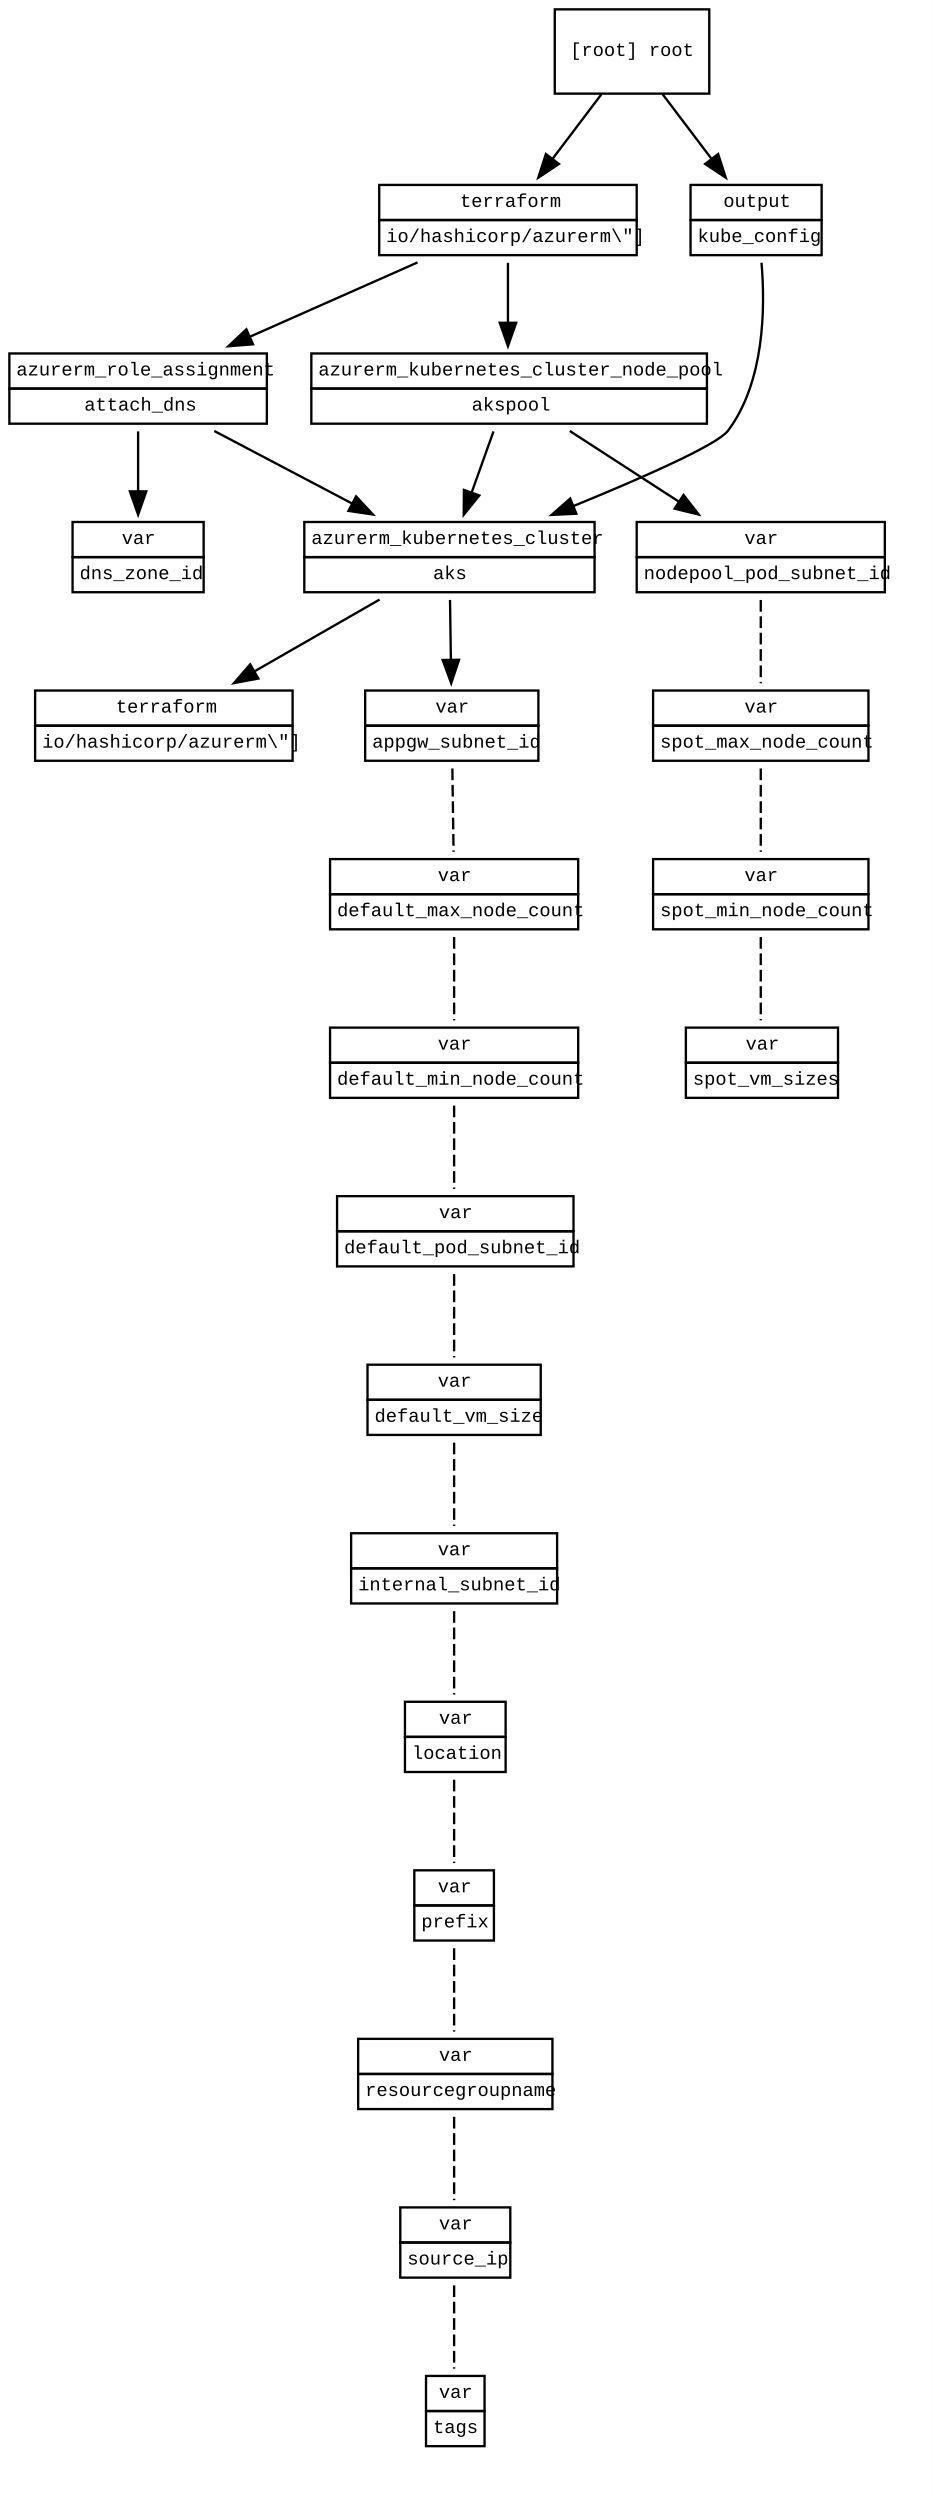
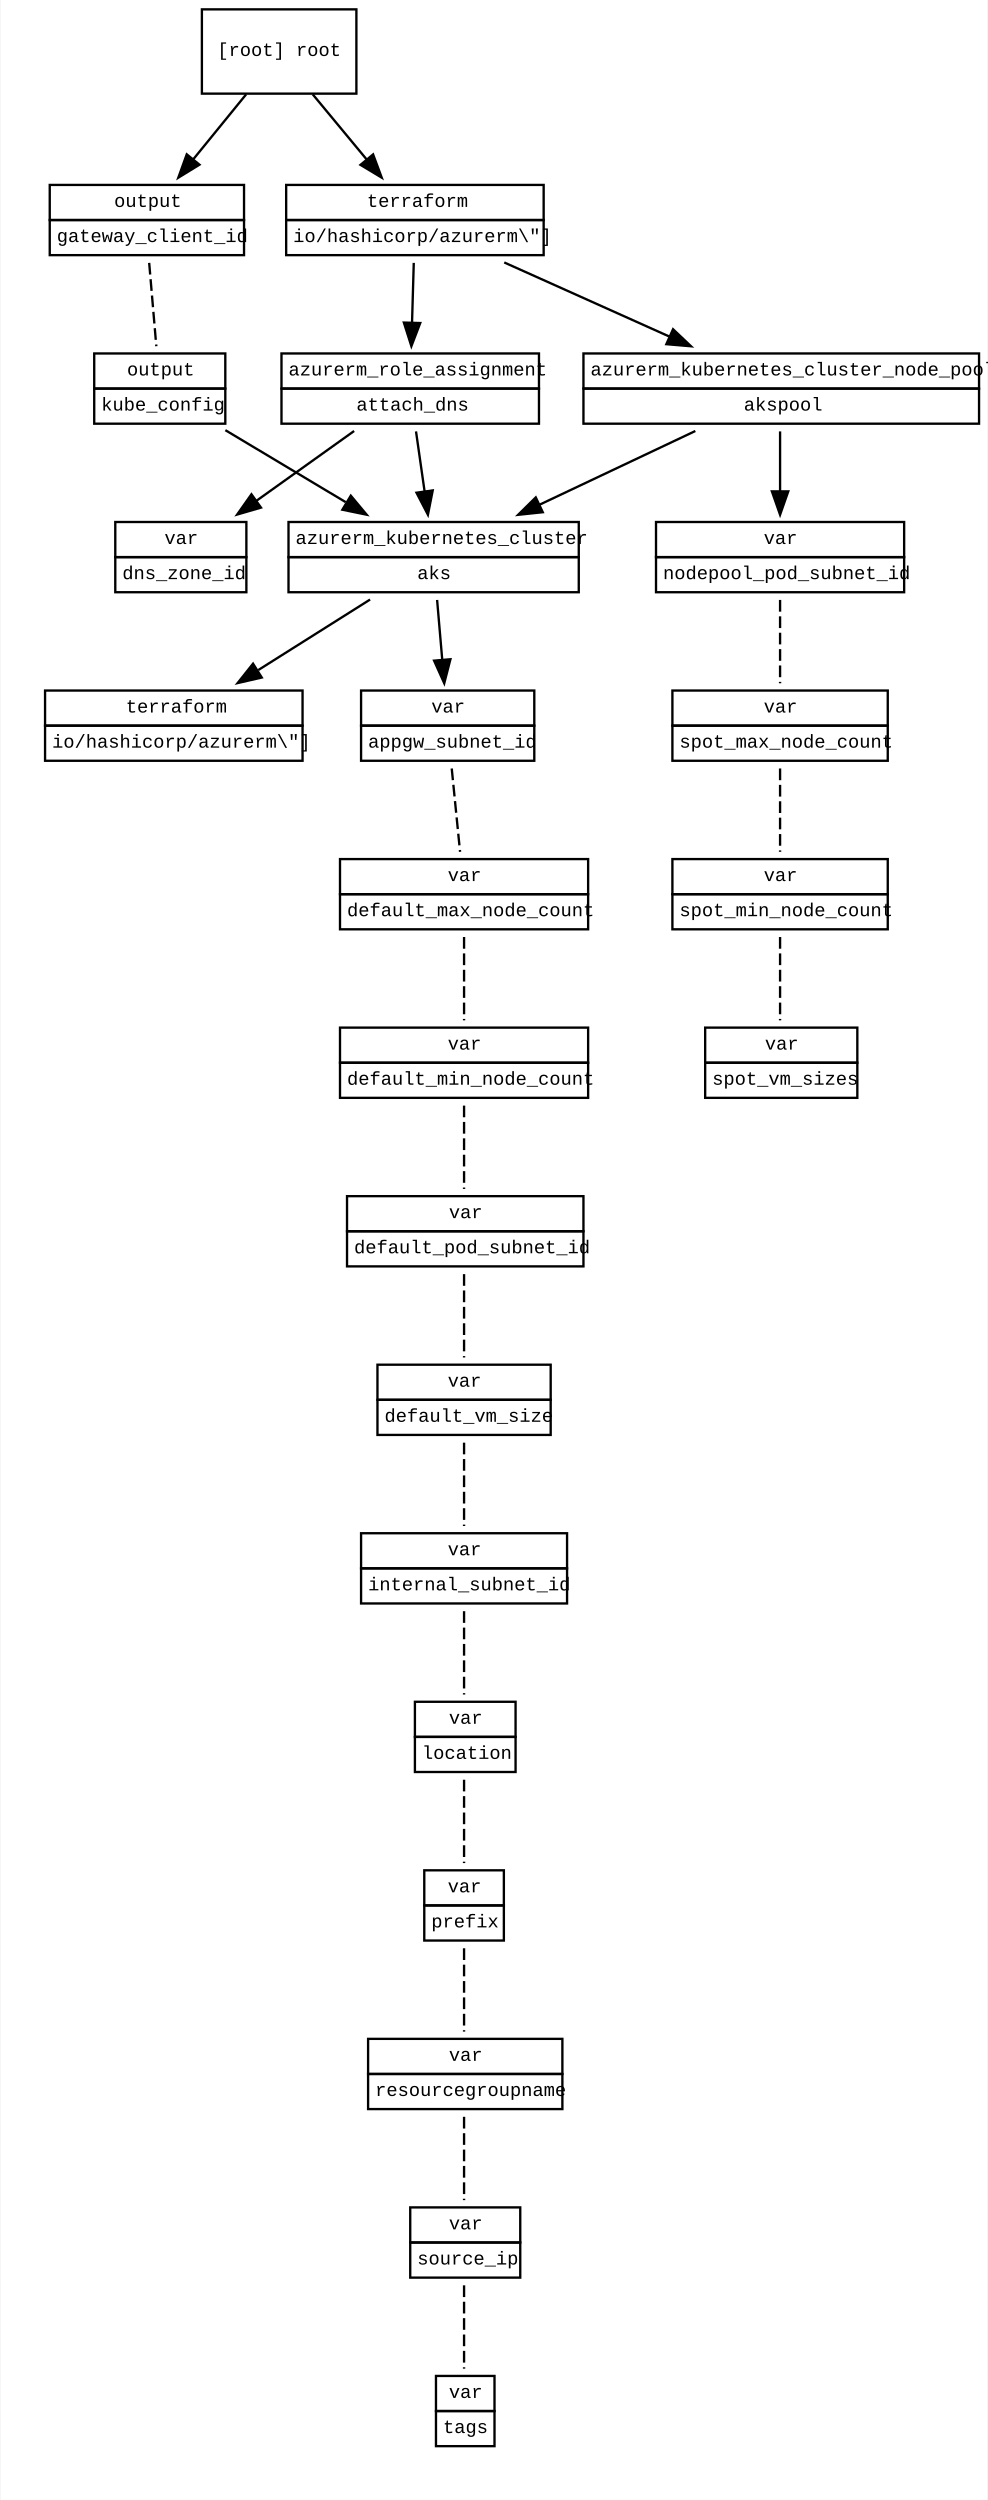
- <svg xmlns="http://www.w3.org/2000/svg" width="398pt" height="1068pt" viewBox="0.00 0.00 398.00 1068.00">
+ <svg xmlns="http://www.w3.org/2000/svg" width="422pt" height="1068pt" viewBox="0.00 0.00 421.50 1068.00">
  <g id="graph0" class="graph" transform="scale(1 1) rotate(0) translate(4 1064)">
-     <polygon fill="white" stroke="transparent" points="-4,4 -4,-1064 394,-1064 394,4 -4,4" />
+     <polygon fill="white" stroke="transparent" points="-4,4 -4,-1064 417.5,-1064 417.5,4 -4,4" />
    <g id="clust2" class="cluster">
</g>
    <g id="clust3" class="cluster">
</g>
    <g id="clust4" class="cluster">
</g>
    <g id="clust5" class="cluster">
</g>
    <g id="node_0" class="node">
-       <polygon fill="none" stroke="black" points="126,-826 126,-841 250,-841 250,-826 126,-826" />
-       <text text-anchor="start" x="129" y="-831.6" font-family="courier new" font-size="8.00">azurerm_kubernetes_cluster</text>
-       <polygon fill="none" stroke="black" points="126,-811 126,-826 250,-826 250,-811 126,-811" />
-       <text text-anchor="start" x="181" y="-816.6" font-family="courier new" font-size="8.00">aks</text>
+       <polygon fill="none" stroke="black" points="119,-826 119,-841 243,-841 243,-826 119,-826" />
+       <text text-anchor="start" x="122" y="-831.6" font-family="courier new" font-size="8.00">azurerm_kubernetes_cluster</text>
+       <polygon fill="none" stroke="black" points="119,-811 119,-826 243,-826 243,-811 119,-811" />
+       <text text-anchor="start" x="174" y="-816.6" font-family="courier new" font-size="8.00">aks</text>
+     </g>
+     <g id="node_5" class="node">
+       <polygon fill="none" stroke="black" points="15,-754 15,-769 125,-769 125,-754 15,-754" />
+       <text text-anchor="start" x="49.5" y="-759.6" font-family="courier new" font-size="8.00">terraform</text>
+       <polygon fill="none" stroke="black" points="15,-739 15,-754 125,-754 125,-739 15,-739" />
+       <text text-anchor="start" x="18" y="-744.6" font-family="courier new" font-size="8.00">io/hashicorp/azurerm\"]</text>
+     </g>
+     <g id="edge_0" class="edge">
+       <path fill="none" stroke="black" d="M153.85,-807.88C139.47,-798.81 121.62,-787.55 106.09,-777.76" />
+       <polygon fill="black" stroke="black" points="107.58,-774.56 97.26,-772.19 103.85,-780.48 107.58,-774.56" />
+     </g>
+     <g id="node_6" class="node">
+       <polygon fill="none" stroke="black" points="150,-754 150,-769 224,-769 224,-754 150,-754" />
+       <text text-anchor="start" x="180" y="-759.6" font-family="courier new" font-size="8.00">var</text>
+       <polygon fill="none" stroke="black" points="150,-739 150,-754 224,-754 224,-739 150,-739" />
+       <text text-anchor="start" x="153" y="-744.6" font-family="courier new" font-size="8.00">appgw_subnet_id</text>
+     </g>
+     <g id="edge_1" class="edge">
+       <path fill="none" stroke="black" d="M182.48,-807.7C183.14,-799.98 183.94,-790.71 184.68,-782.11" />
+       <polygon fill="black" stroke="black" points="188.17,-782.37 185.53,-772.1 181.19,-781.77 188.17,-782.37" />
+     </g>
+     <g id="node_1" class="node">
+       <polygon fill="none" stroke="black" points="245,-898 245,-913 414,-913 414,-898 245,-898" />
+       <text text-anchor="start" x="248" y="-903.6" font-family="courier new" font-size="8.00">azurerm_kubernetes_cluster_node_pool</text>
+       <polygon fill="none" stroke="black" points="245,-883 245,-898 414,-898 414,-883 245,-883" />
+       <text text-anchor="start" x="313.5" y="-888.6" font-family="courier new" font-size="8.00">akspool</text>
+     </g>
+     <g id="edge_12" class="edge">
+       <path fill="none" stroke="black" d="M292.8,-879.88C272.74,-870.39 247.63,-858.51 226.29,-848.42" />
+       <polygon fill="black" stroke="black" points="227.62,-845.18 217.09,-844.07 224.63,-851.51 227.62,-845.18" />
+     </g>
+     <g id="node_14" class="node">
+       <polygon fill="none" stroke="black" points="276,-826 276,-841 382,-841 382,-826 276,-826" />
+       <text text-anchor="start" x="322" y="-831.6" font-family="courier new" font-size="8.00">var</text>
+       <polygon fill="none" stroke="black" points="276,-811 276,-826 382,-826 382,-811 276,-811" />
+       <text text-anchor="start" x="279" y="-816.6" font-family="courier new" font-size="8.00">nodepool_pod_subnet_id</text>
+     </g>
+     <g id="edge_13" class="edge">
+       <path fill="none" stroke="black" d="M329,-879.7C329,-871.98 329,-862.71 329,-854.11" />
+       <polygon fill="black" stroke="black" points="332.5,-854.1 329,-844.1 325.5,-854.1 332.5,-854.1" />
+     </g>
+     <g id="node_2" class="node">
+       <polygon fill="none" stroke="black" points="116,-898 116,-913 226,-913 226,-898 116,-898" />
+       <text text-anchor="start" x="119" y="-903.6" font-family="courier new" font-size="8.00">azurerm_role_assignment</text>
+       <polygon fill="none" stroke="black" points="116,-883 116,-898 226,-898 226,-883 116,-883" />
+       <text text-anchor="start" x="148" y="-888.6" font-family="courier new" font-size="8.00">attach_dns</text>
+     </g>
+     <g id="edge_17" class="edge">
+       <path fill="none" stroke="black" d="M173.47,-879.7C174.57,-871.98 175.9,-862.71 177.13,-854.11" />
+       <polygon fill="black" stroke="black" points="180.61,-854.5 178.56,-844.1 173.68,-853.51 180.61,-854.5" />
+     </g>
+     <g id="node_11" class="node">
+       <polygon fill="none" stroke="black" points="45,-826 45,-841 101,-841 101,-826 45,-826" />
+       <text text-anchor="start" x="66" y="-831.6" font-family="courier new" font-size="8.00">var</text>
+       <polygon fill="none" stroke="black" points="45,-811 45,-826 101,-826 101,-811 45,-811" />
+       <text text-anchor="start" x="48" y="-816.6" font-family="courier new" font-size="8.00">dns_zone_id</text>
+     </g>
+     <g id="edge_18" class="edge">
+       <path fill="none" stroke="black" d="M147.03,-879.88C134.45,-870.89 118.87,-859.76 105.25,-850.03" />
+       <polygon fill="black" stroke="black" points="107.24,-847.15 97.07,-844.19 103.17,-852.85 107.24,-847.15" />
+     </g>
+     <g id="node_22" class="node">
+       <polygon fill="none" stroke="black" points="118,-970 118,-985 228,-985 228,-970 118,-970" />
+       <text text-anchor="start" x="152.5" y="-975.6" font-family="courier new" font-size="8.00">terraform</text>
+       <polygon fill="none" stroke="black" points="118,-955 118,-970 228,-970 228,-955 118,-955" />
+       <text text-anchor="start" x="121" y="-960.6" font-family="courier new" font-size="8.00">io/hashicorp/azurerm\"]</text>
+     </g>
+     <g id="edge_21" class="edge">
+       <path fill="none" stroke="black" d="M211.16,-951.88C232.39,-942.35 259.01,-930.41 281.57,-920.28" />
+       <polygon fill="black" stroke="black" points="283.27,-923.36 290.96,-916.07 280.41,-916.97 283.27,-923.36" />
+     </g>
+     <g id="edge_22" class="edge">
+       <path fill="none" stroke="black" d="M172.51,-951.7C172.29,-943.98 172.02,-934.71 171.77,-926.11" />
+       <polygon fill="black" stroke="black" points="175.27,-926 171.49,-916.1 168.28,-926.2 175.27,-926" />
+     </g>
+     <g id="node_23" class="node">
+       <polygon fill="none" stroke="black" points="148,-1060 82,-1060 82,-1024 148,-1024 148,-1060" />
+       <text text-anchor="middle" x="115" y="-1040.1" font-family="courier new" font-size="8.00">[root] root</text>
+     </g>
+     <g id="edge_25" class="edge">
+       <path fill="none" stroke="black" d="M129.34,-1023.7C136.29,-1015.3 144.77,-1005.07 152.4,-995.86" />
+       <polygon fill="black" stroke="black" points="155.14,-998.04 158.83,-988.1 149.75,-993.57 155.14,-998.04" />
+     </g>
+     <g id="node_3" class="node">
+       <polygon fill="none" stroke="black" points="17,-970 17,-985 100,-985 100,-970 17,-970" />
+       <text text-anchor="start" x="44.5" y="-975.6" font-family="courier new" font-size="8.00">output</text>
+       <polygon fill="none" stroke="black" points="17,-955 17,-970 100,-970 100,-955 17,-955" />
+       <text text-anchor="start" x="20" y="-960.6" font-family="courier new" font-size="8.00">gateway_client_id</text>
+     </g>
+     <g id="edge_23" class="edge">
+       <path fill="none" stroke="black" d="M100.91,-1023.7C94.08,-1015.3 85.74,-1005.07 78.24,-995.86" />
+       <polygon fill="black" stroke="black" points="80.96,-993.65 71.93,-988.1 75.53,-998.07 80.96,-993.65" />
+     </g>
+     <g id="node_7" class="node">
+       <polygon fill="none" stroke="black" points="141,-682 141,-697 247,-697 247,-682 141,-682" />
+       <text text-anchor="start" x="187" y="-687.6" font-family="courier new" font-size="8.00">var</text>
+       <polygon fill="none" stroke="black" points="141,-667 141,-682 247,-682 247,-667 141,-667" />
+       <text text-anchor="start" x="144" y="-672.6" font-family="courier new" font-size="8.00">default_max_node_count</text>
+     </g>
+     <g id="edge_26" class="edge">
+       <path fill="none" stroke="black" stroke-dasharray="5,2" d="M188.73,-735.7C189.82,-724.85 191.21,-710.92 192.29,-700.1" />
+     </g>
+     <g id="node_8" class="node">
+       <polygon fill="none" stroke="black" points="141,-610 141,-625 247,-625 247,-610 141,-610" />
+       <text text-anchor="start" x="187" y="-615.6" font-family="courier new" font-size="8.00">var</text>
+       <polygon fill="none" stroke="black" points="141,-595 141,-610 247,-610 247,-595 141,-595" />
+       <text text-anchor="start" x="144" y="-600.6" font-family="courier new" font-size="8.00">default_min_node_count</text>
+     </g>
+     <g id="edge_27" class="edge">
+       <path fill="none" stroke="black" stroke-dasharray="5,2" d="M194,-663.7C194,-652.85 194,-638.92 194,-628.1" />
+     </g>
+     <g id="node_9" class="node">
+       <polygon fill="none" stroke="black" points="144,-538 144,-553 245,-553 245,-538 144,-538" />
+       <text text-anchor="start" x="187.5" y="-543.6" font-family="courier new" font-size="8.00">var</text>
+       <polygon fill="none" stroke="black" points="144,-523 144,-538 245,-538 245,-523 144,-523" />
+       <text text-anchor="start" x="147" y="-528.6" font-family="courier new" font-size="8.00">default_pod_subnet_id</text>
+     </g>
+     <g id="edge_28" class="edge">
+       <path fill="none" stroke="black" stroke-dasharray="5,2" d="M194,-591.7C194,-580.85 194,-566.92 194,-556.1" />
+     </g>
+     <g id="node_10" class="node">
+       <polygon fill="none" stroke="black" points="157,-466 157,-481 231,-481 231,-466 157,-466" />
+       <text text-anchor="start" x="187" y="-471.6" font-family="courier new" font-size="8.00">var</text>
+       <polygon fill="none" stroke="black" points="157,-451 157,-466 231,-466 231,-451 157,-451" />
+       <text text-anchor="start" x="160" y="-456.6" font-family="courier new" font-size="8.00">default_vm_size</text>
+     </g>
+     <g id="edge_29" class="edge">
+       <path fill="none" stroke="black" stroke-dasharray="5,2" d="M194,-519.7C194,-508.85 194,-494.92 194,-484.1" />
+     </g>
+     <g id="node_12" class="node">
+       <polygon fill="none" stroke="black" points="150,-394 150,-409 238,-409 238,-394 150,-394" />
+       <text text-anchor="start" x="187" y="-399.6" font-family="courier new" font-size="8.00">var</text>
+       <polygon fill="none" stroke="black" points="150,-379 150,-394 238,-394 238,-379 150,-379" />
+       <text text-anchor="start" x="153" y="-384.6" font-family="courier new" font-size="8.00">internal_subnet_id</text>
+     </g>
+     <g id="edge_30" class="edge">
+       <path fill="none" stroke="black" stroke-dasharray="5,2" d="M194,-447.7C194,-436.85 194,-422.92 194,-412.1" />
+     </g>
+     <g id="node_13" class="node">
+       <polygon fill="none" stroke="black" points="173,-322 173,-337 216,-337 216,-322 173,-322" />
+       <text text-anchor="start" x="187.5" y="-327.6" font-family="courier new" font-size="8.00">var</text>
+       <polygon fill="none" stroke="black" points="173,-307 173,-322 216,-322 216,-307 173,-307" />
+       <text text-anchor="start" x="176" y="-312.6" font-family="courier new" font-size="8.00">location</text>
+     </g>
+     <g id="edge_31" class="edge">
+       <path fill="none" stroke="black" stroke-dasharray="5,2" d="M194,-375.7C194,-364.85 194,-350.92 194,-340.1" />
+     </g>
+     <g id="node_15" class="node">
+       <polygon fill="none" stroke="black" points="177,-250 177,-265 211,-265 211,-250 177,-250" />
+       <text text-anchor="start" x="187" y="-255.6" font-family="courier new" font-size="8.00">var</text>
+       <polygon fill="none" stroke="black" points="177,-235 177,-250 211,-250 211,-235 177,-235" />
+       <text text-anchor="start" x="180" y="-240.6" font-family="courier new" font-size="8.00">prefix</text>
+     </g>
+     <g id="edge_32" class="edge">
+       <path fill="none" stroke="black" stroke-dasharray="5,2" d="M194,-303.7C194,-292.85 194,-278.92 194,-268.1" />
+     </g>
+     <g id="node_16" class="node">
+       <polygon fill="none" stroke="black" points="153,-178 153,-193 236,-193 236,-178 153,-178" />
+       <text text-anchor="start" x="187.5" y="-183.6" font-family="courier new" font-size="8.00">var</text>
+       <polygon fill="none" stroke="black" points="153,-163 153,-178 236,-178 236,-163 153,-163" />
+       <text text-anchor="start" x="156" y="-168.6" font-family="courier new" font-size="8.00">resourcegroupname</text>
+     </g>
+     <g id="edge_33" class="edge">
+       <path fill="none" stroke="black" stroke-dasharray="5,2" d="M194,-231.7C194,-220.85 194,-206.92 194,-196.1" />
+     </g>
+     <g id="node_17" class="node">
+       <polygon fill="none" stroke="black" points="171,-106 171,-121 218,-121 218,-106 171,-106" />
+       <text text-anchor="start" x="187.5" y="-111.6" font-family="courier new" font-size="8.00">var</text>
+       <polygon fill="none" stroke="black" points="171,-91 171,-106 218,-106 218,-91 171,-91" />
+       <text text-anchor="start" x="174" y="-96.6" font-family="courier new" font-size="8.00">source_ip</text>
+     </g>
+     <g id="edge_34" class="edge">
+       <path fill="none" stroke="black" stroke-dasharray="5,2" d="M194,-159.7C194,-148.85 194,-134.92 194,-124.1" />
+     </g>
+     <g id="node_21" class="node">
+       <polygon fill="none" stroke="black" points="182,-34 182,-49 207,-49 207,-34 182,-34" />
+       <text text-anchor="start" x="187.5" y="-39.6" font-family="courier new" font-size="8.00">var</text>
+       <polygon fill="none" stroke="black" points="182,-19 182,-34 207,-34 207,-19 182,-19" />
+       <text text-anchor="start" x="185" y="-24.6" font-family="courier new" font-size="8.00">tags</text>
+     </g>
+     <g id="edge_35" class="edge">
+       <path fill="none" stroke="black" stroke-dasharray="5,2" d="M194,-87.7C194,-76.85 194,-62.92 194,-52.1" />
+     </g>
+     <g id="node_18" class="node">
+       <polygon fill="none" stroke="black" points="283,-754 283,-769 375,-769 375,-754 283,-754" />
+       <text text-anchor="start" x="322" y="-759.6" font-family="courier new" font-size="8.00">var</text>
+       <polygon fill="none" stroke="black" points="283,-739 283,-754 375,-754 375,-739 283,-739" />
+       <text text-anchor="start" x="286" y="-744.6" font-family="courier new" font-size="8.00">spot_max_node_count</text>
+     </g>
+     <g id="edge_36" class="edge">
+       <path fill="none" stroke="black" stroke-dasharray="5,2" d="M329,-807.7C329,-796.85 329,-782.92 329,-772.1" />
+     </g>
+     <g id="node_19" class="node">
+       <polygon fill="none" stroke="black" points="283,-682 283,-697 375,-697 375,-682 283,-682" />
+       <text text-anchor="start" x="322" y="-687.6" font-family="courier new" font-size="8.00">var</text>
+       <polygon fill="none" stroke="black" points="283,-667 283,-682 375,-682 375,-667 283,-667" />
+       <text text-anchor="start" x="286" y="-672.6" font-family="courier new" font-size="8.00">spot_min_node_count</text>
+     </g>
+     <g id="edge_37" class="edge">
+       <path fill="none" stroke="black" stroke-dasharray="5,2" d="M329,-735.7C329,-724.85 329,-710.92 329,-700.1" />
+     </g>
+     <g id="node_20" class="node">
+       <polygon fill="none" stroke="black" points="297,-610 297,-625 362,-625 362,-610 297,-610" />
+       <text text-anchor="start" x="322.5" y="-615.6" font-family="courier new" font-size="8.00">var</text>
+       <polygon fill="none" stroke="black" points="297,-595 297,-610 362,-610 362,-595 297,-595" />
+       <text text-anchor="start" x="300" y="-600.6" font-family="courier new" font-size="8.00">spot_vm_sizes</text>
+     </g>
+     <g id="edge_38" class="edge">
+       <path fill="none" stroke="black" stroke-dasharray="5,2" d="M329,-663.7C329,-652.85 329,-638.92 329,-628.1" />
    </g>
    <g id="node_4" class="node">
-       <polygon fill="none" stroke="black" points="11,-754 11,-769 121,-769 121,-754 11,-754" />
-       <text text-anchor="start" x="45.5" y="-759.6" font-family="courier new" font-size="8.00">terraform</text>
-       <polygon fill="none" stroke="black" points="11,-739 11,-754 121,-754 121,-739 11,-739" />
-       <text text-anchor="start" x="14" y="-744.6" font-family="courier new" font-size="8.00">io/hashicorp/azurerm\"]</text>
-     </g>
-     <g id="edge_0" class="edge">
-       <path fill="none" stroke="black" d="M158.16,-807.88C142.06,-798.64 122,-787.13 104.71,-777.21" />
-       <polygon fill="black" stroke="black" points="106.37,-774.13 95.96,-772.19 102.89,-780.2 106.37,-774.13" />
-     </g>
-     <g id="node_5" class="node">
-       <polygon fill="none" stroke="black" points="152,-754 152,-769 226,-769 226,-754 152,-754" />
-       <text text-anchor="start" x="182" y="-759.6" font-family="courier new" font-size="8.00">var</text>
-       <polygon fill="none" stroke="black" points="152,-739 152,-754 226,-754 226,-739 152,-739" />
-       <text text-anchor="start" x="155" y="-744.6" font-family="courier new" font-size="8.00">appgw_subnet_id</text>
-     </g>
-     <g id="edge_1" class="edge">
-       <path fill="none" stroke="black" d="M188.25,-807.7C188.36,-799.98 188.49,-790.71 188.61,-782.11" />
-       <polygon fill="black" stroke="black" points="192.11,-782.15 188.76,-772.1 185.11,-782.05 192.11,-782.15" />
-     </g>
-     <g id="node_1" class="node">
-       <polygon fill="none" stroke="black" points="129,-898 129,-913 298,-913 298,-898 129,-898" />
-       <text text-anchor="start" x="132" y="-903.6" font-family="courier new" font-size="8.00">azurerm_kubernetes_cluster_node_pool</text>
-       <polygon fill="none" stroke="black" points="129,-883 129,-898 298,-898 298,-883 129,-883" />
-       <text text-anchor="start" x="197.5" y="-888.6" font-family="courier new" font-size="8.00">akspool</text>
-     </g>
-     <g id="edge_12" class="edge">
-       <path fill="none" stroke="black" d="M206.82,-879.7C204,-871.81 200.61,-862.3 197.48,-853.55" />
-       <polygon fill="black" stroke="black" points="200.77,-852.34 194.11,-844.1 194.18,-854.7 200.77,-852.34" />
-     </g>
-     <g id="node_13" class="node">
-       <polygon fill="none" stroke="black" points="268,-826 268,-841 374,-841 374,-826 268,-826" />
-       <text text-anchor="start" x="314" y="-831.6" font-family="courier new" font-size="8.00">var</text>
-       <polygon fill="none" stroke="black" points="268,-811 268,-826 374,-826 374,-811 268,-811" />
-       <text text-anchor="start" x="271" y="-816.6" font-family="courier new" font-size="8.00">nodepool_pod_subnet_id</text>
-     </g>
-     <g id="edge_13" class="edge">
-       <path fill="none" stroke="black" d="M239.42,-879.88C253.41,-870.81 270.78,-859.55 285.89,-849.76" />
-       <polygon fill="black" stroke="black" points="287.99,-852.57 294.48,-844.19 284.18,-846.69 287.99,-852.57" />
-     </g>
-     <g id="node_2" class="node">
-       <polygon fill="none" stroke="black" points="0,-898 0,-913 110,-913 110,-898 0,-898" />
-       <text text-anchor="start" x="3" y="-903.6" font-family="courier new" font-size="8.00">azurerm_role_assignment</text>
-       <polygon fill="none" stroke="black" points="0,-883 0,-898 110,-898 110,-883 0,-883" />
-       <text text-anchor="start" x="32" y="-888.6" font-family="courier new" font-size="8.00">attach_dns</text>
-     </g>
-     <g id="edge_17" class="edge">
-       <path fill="none" stroke="black" d="M87.54,-879.88C105.25,-870.55 127.35,-858.92 146.32,-848.94" />
-       <polygon fill="black" stroke="black" points="148.12,-851.94 155.34,-844.19 144.86,-845.75 148.12,-851.94" />
-     </g>
-     <g id="node_10" class="node">
-       <polygon fill="none" stroke="black" points="27,-826 27,-841 83,-841 83,-826 27,-826" />
-       <text text-anchor="start" x="48" y="-831.6" font-family="courier new" font-size="8.00">var</text>
-       <polygon fill="none" stroke="black" points="27,-811 27,-826 83,-826 83,-811 27,-811" />
-       <text text-anchor="start" x="30" y="-816.6" font-family="courier new" font-size="8.00">dns_zone_id</text>
-     </g>
-     <g id="edge_18" class="edge">
-       <path fill="none" stroke="black" d="M55,-879.7C55,-871.98 55,-862.71 55,-854.11" />
-       <polygon fill="black" stroke="black" points="58.5,-854.1 55,-844.1 51.5,-854.1 58.5,-854.1" />
-     </g>
-     <g id="node_21" class="node">
-       <polygon fill="none" stroke="black" points="158,-970 158,-985 268,-985 268,-970 158,-970" />
-       <text text-anchor="start" x="192.5" y="-975.6" font-family="courier new" font-size="8.00">terraform</text>
-       <polygon fill="none" stroke="black" points="158,-955 158,-970 268,-970 268,-955 158,-955" />
-       <text text-anchor="start" x="161" y="-960.6" font-family="courier new" font-size="8.00">io/hashicorp/azurerm\"]</text>
+       <polygon fill="none" stroke="black" points="36,-898 36,-913 92,-913 92,-898 36,-898" />
+       <text text-anchor="start" x="50" y="-903.6" font-family="courier new" font-size="8.00">output</text>
+       <polygon fill="none" stroke="black" points="36,-883 36,-898 92,-898 92,-883 36,-883" />
+       <text text-anchor="start" x="39" y="-888.6" font-family="courier new" font-size="8.00">kube_config</text>
+     </g>
+     <g id="edge_39" class="edge">
+       <path fill="none" stroke="black" stroke-dasharray="5,2" d="M59.48,-951.7C60.41,-940.85 61.61,-926.92 62.53,-916.1" />
    </g>
    <g id="edge_20" class="edge">
-       <path fill="none" stroke="black" d="M213,-951.7C213,-943.98 213,-934.71 213,-926.11" />
-       <polygon fill="black" stroke="black" points="216.5,-926.1 213,-916.1 209.5,-926.1 216.5,-926.1" />
-     </g>
-     <g id="edge_21" class="edge">
-       <path fill="none" stroke="black" d="M174.35,-951.88C152.75,-942.31 125.65,-930.3 102.73,-920.15" />
-       <polygon fill="black" stroke="black" points="104.09,-916.92 93.53,-916.07 101.25,-923.32 104.09,-916.92" />
-     </g>
-     <g id="node_22" class="node">
-       <polygon fill="none" stroke="black" points="299,-1060 233,-1060 233,-1024 299,-1024 299,-1060" />
-       <text text-anchor="middle" x="266" y="-1040.1" font-family="courier new" font-size="8.00">[root] root</text>
-     </g>
-     <g id="edge_23" class="edge">
-       <path fill="none" stroke="black" d="M252.9,-1023.7C246.61,-1015.39 238.95,-1005.28 232.04,-996.14" />
-       <polygon fill="black" stroke="black" points="234.78,-993.96 225.95,-988.1 229.2,-998.19 234.78,-993.96" />
-     </g>
-     <g id="node_3" class="node">
-       <polygon fill="none" stroke="black" points="291,-970 291,-985 347,-985 347,-970 291,-970" />
-       <text text-anchor="start" x="305" y="-975.6" font-family="courier new" font-size="8.00">output</text>
-       <polygon fill="none" stroke="black" points="291,-955 291,-970 347,-970 347,-955 291,-955" />
-       <text text-anchor="start" x="294" y="-960.6" font-family="courier new" font-size="8.00">kube_config</text>
-     </g>
-     <g id="edge_22" class="edge">
-       <path fill="none" stroke="black" d="M279.1,-1023.7C285.39,-1015.39 293.05,-1005.28 299.96,-996.14" />
-       <polygon fill="black" stroke="black" points="302.8,-998.19 306.05,-988.1 297.22,-993.96 302.8,-998.19" />
-     </g>
-     <g id="node_6" class="node">
-       <polygon fill="none" stroke="black" points="137,-682 137,-697 243,-697 243,-682 137,-682" />
-       <text text-anchor="start" x="183" y="-687.6" font-family="courier new" font-size="8.00">var</text>
-       <polygon fill="none" stroke="black" points="137,-667 137,-682 243,-682 243,-667 137,-667" />
-       <text text-anchor="start" x="140" y="-672.6" font-family="courier new" font-size="8.00">default_max_node_count</text>
-     </g>
-     <g id="edge_24" class="edge">
-       <path fill="none" stroke="black" stroke-dasharray="5,2" d="M189.25,-735.7C189.4,-724.85 189.6,-710.92 189.76,-700.1" />
-     </g>
-     <g id="node_7" class="node">
-       <polygon fill="none" stroke="black" points="137,-610 137,-625 243,-625 243,-610 137,-610" />
-       <text text-anchor="start" x="183" y="-615.6" font-family="courier new" font-size="8.00">var</text>
-       <polygon fill="none" stroke="black" points="137,-595 137,-610 243,-610 243,-595 137,-595" />
-       <text text-anchor="start" x="140" y="-600.6" font-family="courier new" font-size="8.00">default_min_node_count</text>
-     </g>
-     <g id="edge_25" class="edge">
-       <path fill="none" stroke="black" stroke-dasharray="5,2" d="M190,-663.7C190,-652.85 190,-638.92 190,-628.1" />
-     </g>
-     <g id="node_8" class="node">
-       <polygon fill="none" stroke="black" points="140,-538 140,-553 241,-553 241,-538 140,-538" />
-       <text text-anchor="start" x="183.5" y="-543.6" font-family="courier new" font-size="8.00">var</text>
-       <polygon fill="none" stroke="black" points="140,-523 140,-538 241,-538 241,-523 140,-523" />
-       <text text-anchor="start" x="143" y="-528.6" font-family="courier new" font-size="8.00">default_pod_subnet_id</text>
-     </g>
-     <g id="edge_26" class="edge">
-       <path fill="none" stroke="black" stroke-dasharray="5,2" d="M190,-591.7C190,-580.85 190,-566.92 190,-556.1" />
-     </g>
-     <g id="node_9" class="node">
-       <polygon fill="none" stroke="black" points="153,-466 153,-481 227,-481 227,-466 153,-466" />
-       <text text-anchor="start" x="183" y="-471.6" font-family="courier new" font-size="8.00">var</text>
-       <polygon fill="none" stroke="black" points="153,-451 153,-466 227,-466 227,-451 153,-451" />
-       <text text-anchor="start" x="156" y="-456.6" font-family="courier new" font-size="8.00">default_vm_size</text>
-     </g>
-     <g id="edge_27" class="edge">
-       <path fill="none" stroke="black" stroke-dasharray="5,2" d="M190,-519.7C190,-508.85 190,-494.92 190,-484.1" />
-     </g>
-     <g id="node_11" class="node">
-       <polygon fill="none" stroke="black" points="146,-394 146,-409 234,-409 234,-394 146,-394" />
-       <text text-anchor="start" x="183" y="-399.6" font-family="courier new" font-size="8.00">var</text>
-       <polygon fill="none" stroke="black" points="146,-379 146,-394 234,-394 234,-379 146,-379" />
-       <text text-anchor="start" x="149" y="-384.6" font-family="courier new" font-size="8.00">internal_subnet_id</text>
-     </g>
-     <g id="edge_28" class="edge">
-       <path fill="none" stroke="black" stroke-dasharray="5,2" d="M190,-447.7C190,-436.85 190,-422.92 190,-412.1" />
-     </g>
-     <g id="node_12" class="node">
-       <polygon fill="none" stroke="black" points="169,-322 169,-337 212,-337 212,-322 169,-322" />
-       <text text-anchor="start" x="183.5" y="-327.6" font-family="courier new" font-size="8.00">var</text>
-       <polygon fill="none" stroke="black" points="169,-307 169,-322 212,-322 212,-307 169,-307" />
-       <text text-anchor="start" x="172" y="-312.6" font-family="courier new" font-size="8.00">location</text>
-     </g>
-     <g id="edge_29" class="edge">
-       <path fill="none" stroke="black" stroke-dasharray="5,2" d="M190,-375.7C190,-364.85 190,-350.92 190,-340.1" />
-     </g>
-     <g id="node_14" class="node">
-       <polygon fill="none" stroke="black" points="173,-250 173,-265 207,-265 207,-250 173,-250" />
-       <text text-anchor="start" x="183" y="-255.6" font-family="courier new" font-size="8.00">var</text>
-       <polygon fill="none" stroke="black" points="173,-235 173,-250 207,-250 207,-235 173,-235" />
-       <text text-anchor="start" x="176" y="-240.6" font-family="courier new" font-size="8.00">prefix</text>
-     </g>
-     <g id="edge_30" class="edge">
-       <path fill="none" stroke="black" stroke-dasharray="5,2" d="M190,-303.7C190,-292.85 190,-278.92 190,-268.1" />
-     </g>
-     <g id="node_15" class="node">
-       <polygon fill="none" stroke="black" points="149,-178 149,-193 232,-193 232,-178 149,-178" />
-       <text text-anchor="start" x="183.5" y="-183.6" font-family="courier new" font-size="8.00">var</text>
-       <polygon fill="none" stroke="black" points="149,-163 149,-178 232,-178 232,-163 149,-163" />
-       <text text-anchor="start" x="152" y="-168.6" font-family="courier new" font-size="8.00">resourcegroupname</text>
-     </g>
-     <g id="edge_31" class="edge">
-       <path fill="none" stroke="black" stroke-dasharray="5,2" d="M190,-231.7C190,-220.85 190,-206.92 190,-196.1" />
-     </g>
-     <g id="node_16" class="node">
-       <polygon fill="none" stroke="black" points="167,-106 167,-121 214,-121 214,-106 167,-106" />
-       <text text-anchor="start" x="183.5" y="-111.6" font-family="courier new" font-size="8.00">var</text>
-       <polygon fill="none" stroke="black" points="167,-91 167,-106 214,-106 214,-91 167,-91" />
-       <text text-anchor="start" x="170" y="-96.6" font-family="courier new" font-size="8.00">source_ip</text>
-     </g>
-     <g id="edge_32" class="edge">
-       <path fill="none" stroke="black" stroke-dasharray="5,2" d="M190,-159.7C190,-148.85 190,-134.92 190,-124.1" />
-     </g>
-     <g id="node_20" class="node">
-       <polygon fill="none" stroke="black" points="178,-34 178,-49 203,-49 203,-34 178,-34" />
-       <text text-anchor="start" x="183.5" y="-39.6" font-family="courier new" font-size="8.00">var</text>
-       <polygon fill="none" stroke="black" points="178,-19 178,-34 203,-34 203,-19 178,-19" />
-       <text text-anchor="start" x="181" y="-24.6" font-family="courier new" font-size="8.00">tags</text>
-     </g>
-     <g id="edge_33" class="edge">
-       <path fill="none" stroke="black" stroke-dasharray="5,2" d="M190,-87.7C190,-76.85 190,-62.92 190,-52.1" />
-     </g>
-     <g id="node_17" class="node">
-       <polygon fill="none" stroke="black" points="275,-754 275,-769 367,-769 367,-754 275,-754" />
-       <text text-anchor="start" x="314" y="-759.6" font-family="courier new" font-size="8.00">var</text>
-       <polygon fill="none" stroke="black" points="275,-739 275,-754 367,-754 367,-739 275,-739" />
-       <text text-anchor="start" x="278" y="-744.6" font-family="courier new" font-size="8.00">spot_max_node_count</text>
-     </g>
-     <g id="edge_34" class="edge">
-       <path fill="none" stroke="black" stroke-dasharray="5,2" d="M321,-807.7C321,-796.85 321,-782.92 321,-772.1" />
-     </g>
-     <g id="node_18" class="node">
-       <polygon fill="none" stroke="black" points="275,-682 275,-697 367,-697 367,-682 275,-682" />
-       <text text-anchor="start" x="314" y="-687.6" font-family="courier new" font-size="8.00">var</text>
-       <polygon fill="none" stroke="black" points="275,-667 275,-682 367,-682 367,-667 275,-667" />
-       <text text-anchor="start" x="278" y="-672.6" font-family="courier new" font-size="8.00">spot_min_node_count</text>
-     </g>
-     <g id="edge_35" class="edge">
-       <path fill="none" stroke="black" stroke-dasharray="5,2" d="M321,-735.7C321,-724.85 321,-710.92 321,-700.1" />
-     </g>
-     <g id="node_19" class="node">
-       <polygon fill="none" stroke="black" points="289,-610 289,-625 354,-625 354,-610 289,-610" />
-       <text text-anchor="start" x="314.5" y="-615.6" font-family="courier new" font-size="8.00">var</text>
-       <polygon fill="none" stroke="black" points="289,-595 289,-610 354,-610 354,-595 289,-595" />
-       <text text-anchor="start" x="292" y="-600.6" font-family="courier new" font-size="8.00">spot_vm_sizes</text>
-     </g>
-     <g id="edge_36" class="edge">
-       <path fill="none" stroke="black" stroke-dasharray="5,2" d="M321,-663.7C321,-652.85 321,-638.92 321,-628.1" />
-     </g>
-     <g id="edge_19" class="edge">
-       <path fill="none" stroke="black" d="M321.32,-951.76C322.96,-932.36 322.61,-900.84 307,-880 302.5,-874 270.72,-859.99 241.13,-847.88" />
-       <polygon fill="black" stroke="black" points="242.22,-844.54 231.64,-844.03 239.59,-851.03 242.22,-844.54" />
+       <path fill="none" stroke="black" d="M92.02,-880.23C107.43,-871.02 126.74,-859.47 143.43,-849.48" />
+       <polygon fill="black" stroke="black" points="145.61,-852.25 152.39,-844.12 142.01,-846.25 145.61,-852.25" />
    </g>
  </g>
</svg>
